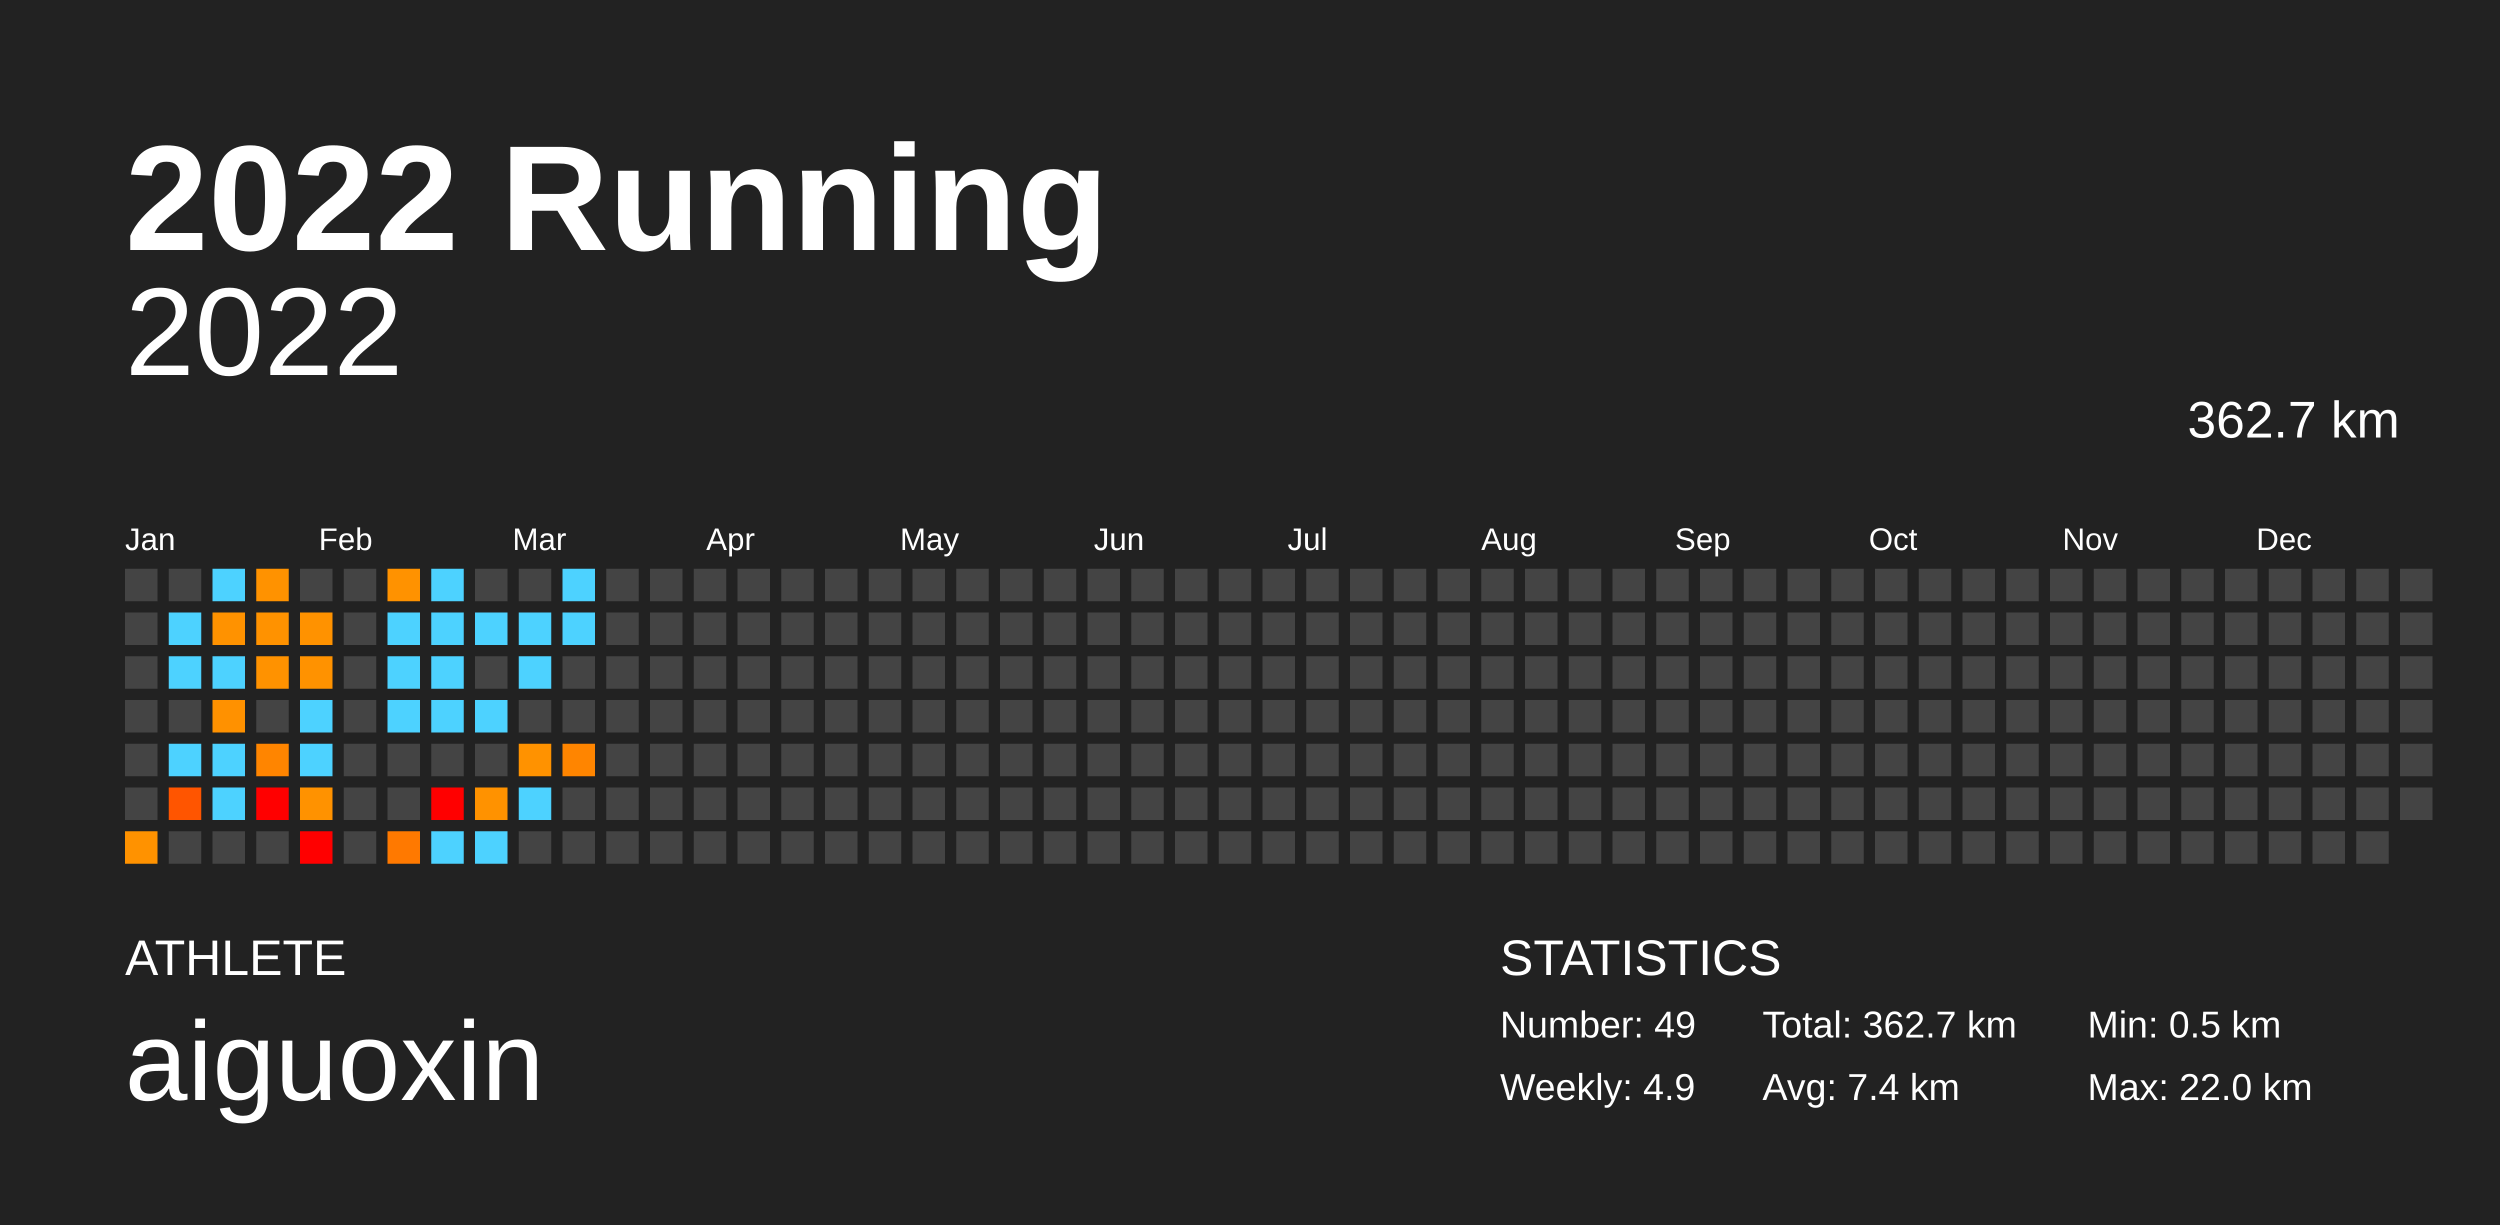
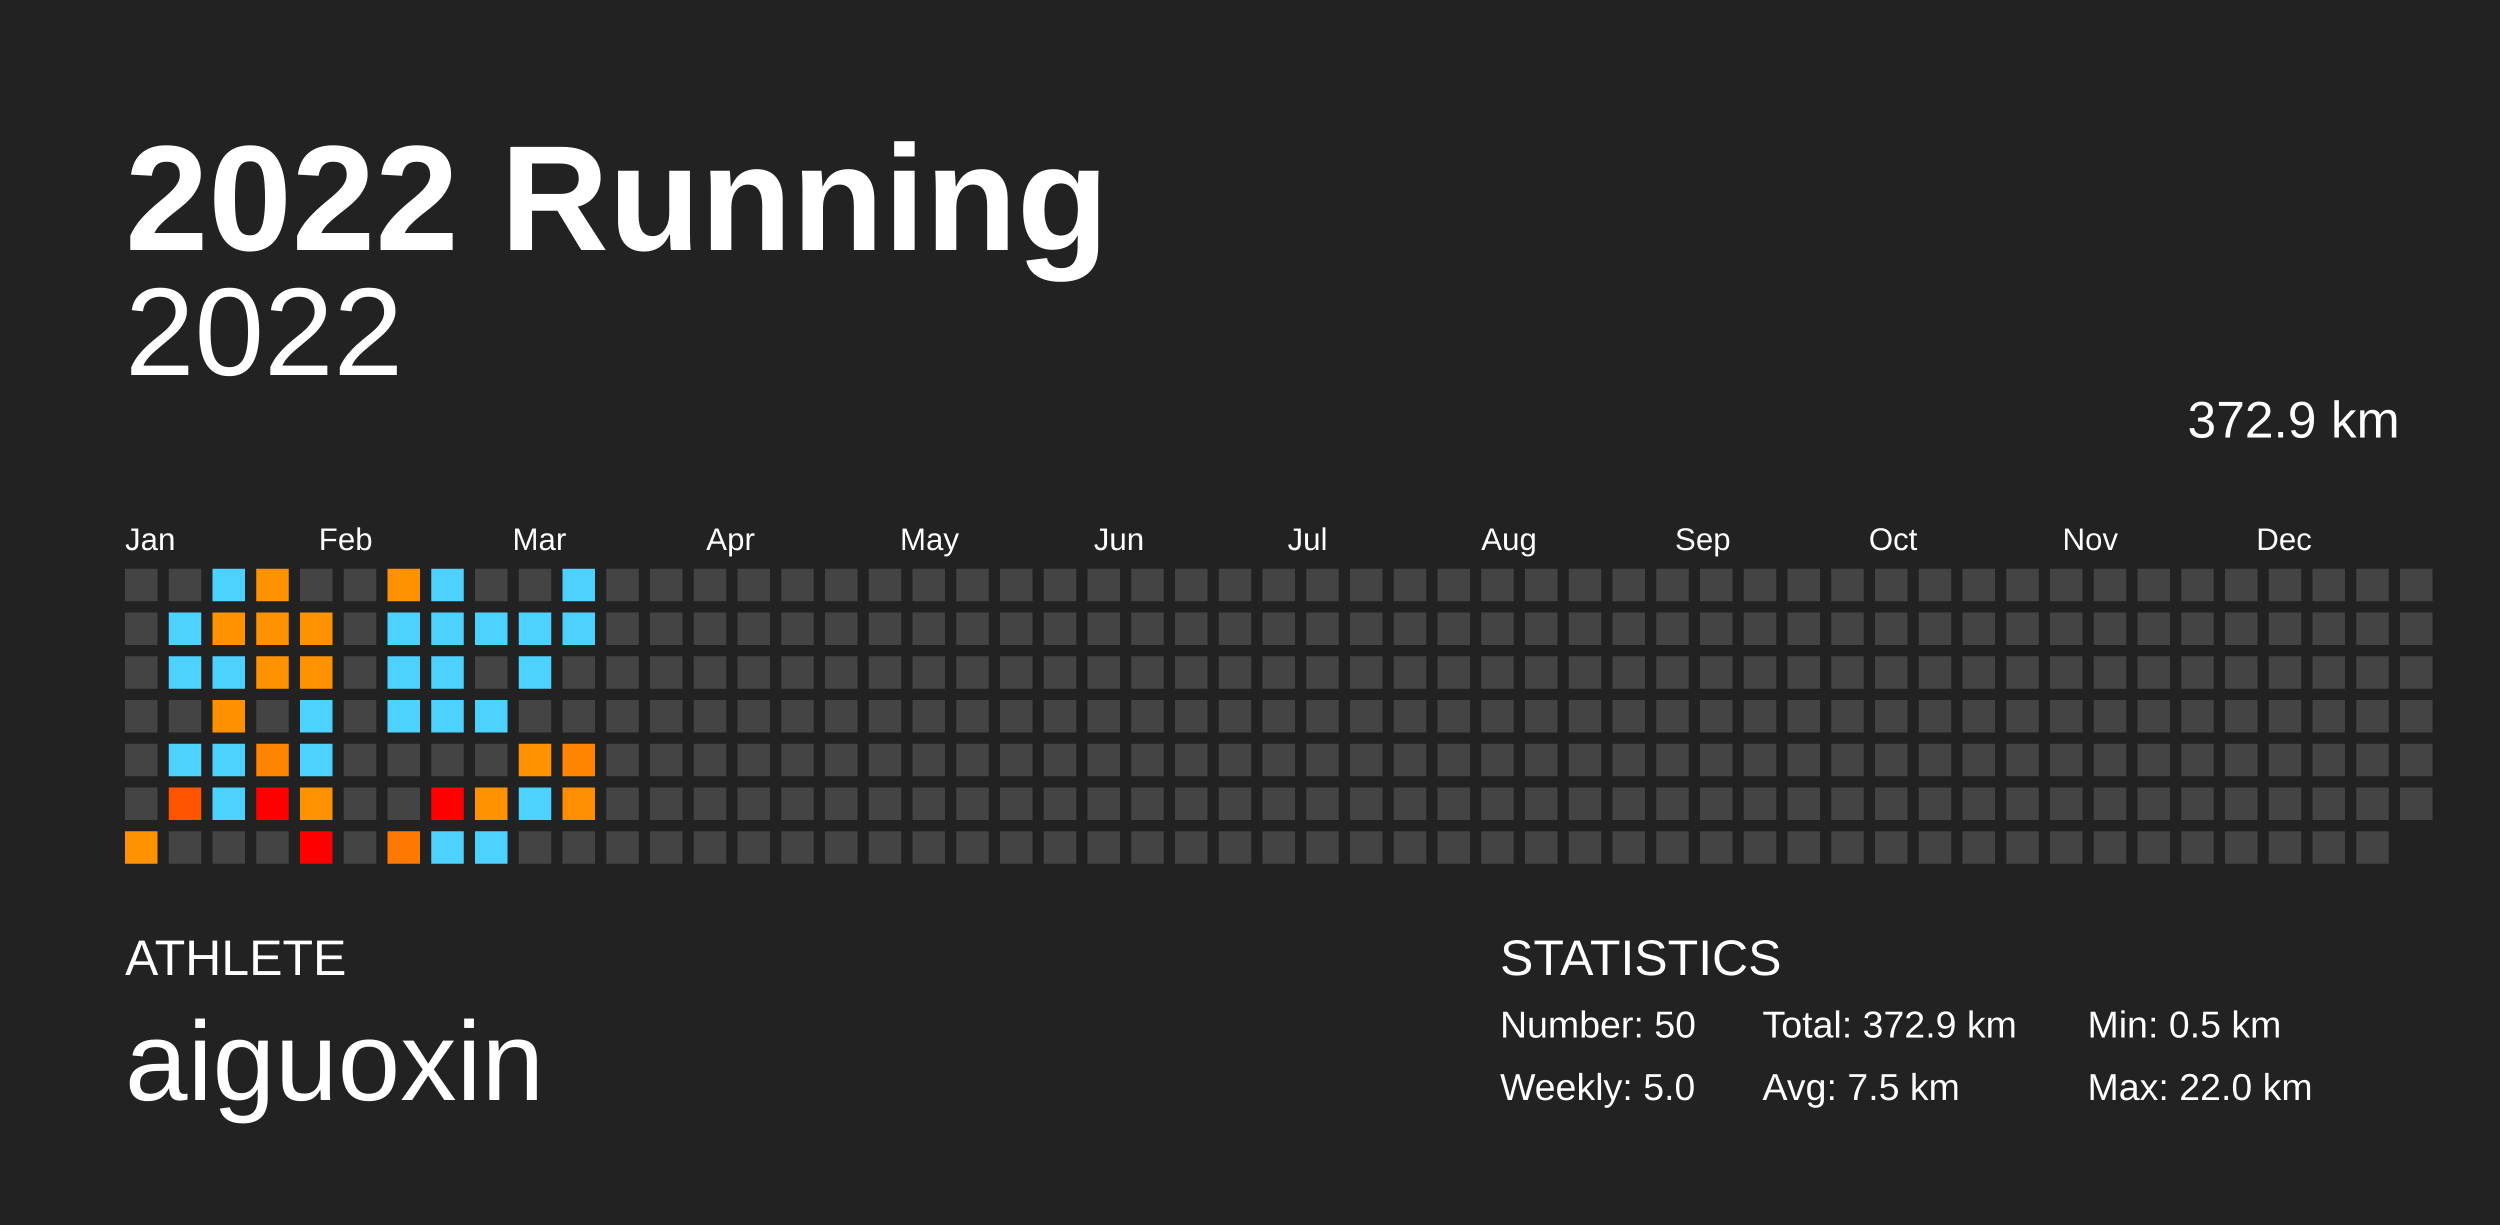
<svg xmlns="http://www.w3.org/2000/svg" baseProfile="full" height="98mm" version="1.1" viewBox="0,0,200,98" width="200mm">
  <defs />
  <rect fill="#222222" height="98" width="200" x="0" y="0" />
  <text fill="#FFFFFF" style="font-size:12px; font-family:Arial; font-weight:bold;" x="10" y="20">2022 Running</text>
  <text fill="#FFFFFF" style="font-size:4px; font-family:Arial" x="10" y="78">ATHLETE</text>
  <text fill="#FFFFFF" style="font-size:9px; font-family:Arial" x="10" y="88">aiguoxin</text>
  <text fill="#FFFFFF" style="font-size:4px; font-family:Arial" x="120" y="78">STATISTICS</text>
-   <text fill="#FFFFFF" style="font-size:3px; font-family:Arial" x="120" y="83">Number: 49</text>
-   <text fill="#FFFFFF" style="font-size:3px; font-family:Arial" x="120" y="88">Weekly: 4.9</text>
-   <text fill="#FFFFFF" style="font-size:3px; font-family:Arial" x="141" y="83">Total: 362.7 km</text>
-   <text fill="#FFFFFF" style="font-size:3px; font-family:Arial" x="141" y="88">Avg: 7.4 km</text>
+   <text fill="#FFFFFF" style="font-size:3px; font-family:Arial" x="120" y="83">Number: 50</text>
+   <text fill="#FFFFFF" style="font-size:3px; font-family:Arial" x="120" y="88">Weekly: 5.0</text>
+   <text fill="#FFFFFF" style="font-size:3px; font-family:Arial" x="141" y="83">Total: 372.9 km</text>
+   <text fill="#FFFFFF" style="font-size:3px; font-family:Arial" x="141" y="88">Avg: 7.5 km</text>
  <text fill="#FFFFFF" style="font-size:3px; font-family:Arial" x="167" y="83">Min: 0.5 km</text>
  <text fill="#FFFFFF" style="font-size:3px; font-family:Arial" x="167" y="88">Max: 22.0 km</text>
  <text alignment-baseline="hanging" fill="#FFFFFF" style="font-size:10.0px; font-family:Arial;" x="10" y="30">2022</text>
-   <text alignment-baseline="hanging" fill="#FFFFFF" style="font-size:4.125px; font-family:Arial;" x="175" y="35">362.7 km</text>
+   <text alignment-baseline="hanging" fill="#FFFFFF" style="font-size:4.125px; font-family:Arial;" x="175" y="35">372.9 km</text>
  <text fill="#FFFFFF" style="font-size:2.5px; font-family:Arial" x="10.0" y="44">Jan</text>
  <text fill="#FFFFFF" style="font-size:2.5px; font-family:Arial" x="25.5" y="44">Feb</text>
  <text fill="#FFFFFF" style="font-size:2.5px; font-family:Arial" x="41.0" y="44">Mar</text>
  <text fill="#FFFFFF" style="font-size:2.5px; font-family:Arial" x="56.5" y="44">Apr</text>
  <text fill="#FFFFFF" style="font-size:2.5px; font-family:Arial" x="72.0" y="44">May</text>
  <text fill="#FFFFFF" style="font-size:2.5px; font-family:Arial" x="87.5" y="44">Jun</text>
  <text fill="#FFFFFF" style="font-size:2.5px; font-family:Arial" x="103.0" y="44">Jul</text>
  <text fill="#FFFFFF" style="font-size:2.5px; font-family:Arial" x="118.5" y="44">Aug</text>
  <text fill="#FFFFFF" style="font-size:2.5px; font-family:Arial" x="134.0" y="44">Sep</text>
  <text fill="#FFFFFF" style="font-size:2.5px; font-family:Arial" x="149.5" y="44">Oct</text>
  <text fill="#FFFFFF" style="font-size:2.5px; font-family:Arial" x="165.0" y="44">Nov</text>
  <text fill="#FFFFFF" style="font-size:2.5px; font-family:Arial" x="180.5" y="44">Dec</text>
  <rect fill="#444444" height="2.6" width="2.6" x="10.0" y="45.5" />
  <rect fill="#444444" height="2.6" width="2.6" x="10.0" y="49.0" />
  <rect fill="#444444" height="2.6" width="2.6" x="10.0" y="52.5" />
  <rect fill="#444444" height="2.6" width="2.6" x="10.0" y="56.0" />
  <rect fill="#444444" height="2.6" width="2.6" x="10.0" y="59.5" />
  <rect fill="#444444" height="2.6" width="2.6" x="10.0" y="63.0" />
  <rect fill="#ff9200" height="2.6" width="2.6" x="10.0" y="66.5" />
  <rect fill="#444444" height="2.6" width="2.6" x="13.5" y="45.5" />
  <rect fill="#4dd2ff" height="2.6" width="2.6" x="13.5" y="49.0" />
  <rect fill="#4dd2ff" height="2.6" width="2.6" x="13.5" y="52.5" />
  <rect fill="#444444" height="2.6" width="2.6" x="13.5" y="56.0" />
  <rect fill="#4dd2ff" height="2.6" width="2.6" x="13.5" y="59.5" />
  <rect fill="#ff5500" height="2.6" width="2.6" x="13.5" y="63.0" />
  <rect fill="#444444" height="2.6" width="2.6" x="13.5" y="66.5" />
  <rect fill="#4dd2ff" height="2.6" width="2.6" x="17.0" y="45.5" />
  <rect fill="#ff9200" height="2.6" width="2.6" x="17.0" y="49.0" />
  <rect fill="#4dd2ff" height="2.6" width="2.6" x="17.0" y="52.5" />
  <rect fill="#ff9100" height="2.6" width="2.6" x="17.0" y="56.0" />
  <rect fill="#4dd2ff" height="2.6" width="2.6" x="17.0" y="59.5" />
  <rect fill="#4dd2ff" height="2.6" width="2.6" x="17.0" y="63.0" />
  <rect fill="#444444" height="2.6" width="2.6" x="17.0" y="66.5" />
  <rect fill="#ff9200" height="2.6" width="2.6" x="20.5" y="45.5" />
  <rect fill="#ff9200" height="2.6" width="2.6" x="20.5" y="49.0" />
  <rect fill="#ff9200" height="2.6" width="2.6" x="20.5" y="52.5" />
  <rect fill="#444444" height="2.6" width="2.6" x="20.5" y="56.0" />
  <rect fill="#ff8500" height="2.6" width="2.6" x="20.5" y="59.5" />
  <rect fill="red" height="2.6" width="2.6" x="20.5" y="63.0" />
  <rect fill="#444444" height="2.6" width="2.6" x="20.5" y="66.5" />
  <rect fill="#444444" height="2.6" width="2.6" x="24.0" y="45.5" />
  <rect fill="#ff9200" height="2.6" width="2.6" x="24.0" y="49.0" />
  <rect fill="#ff9200" height="2.6" width="2.6" x="24.0" y="52.5" />
  <rect fill="#4dd2ff" height="2.6" width="2.6" x="24.0" y="56.0" />
  <rect fill="#4dd2ff" height="2.6" width="2.6" x="24.0" y="59.5" />
  <rect fill="#ff9200" height="2.6" width="2.6" x="24.0" y="63.0" />
  <rect fill="red" height="2.6" width="2.6" x="24.0" y="66.5" />
  <rect fill="#444444" height="2.6" width="2.6" x="27.5" y="45.5" />
  <rect fill="#444444" height="2.6" width="2.6" x="27.5" y="49.0" />
  <rect fill="#444444" height="2.6" width="2.6" x="27.5" y="52.5" />
  <rect fill="#444444" height="2.6" width="2.6" x="27.5" y="56.0" />
  <rect fill="#444444" height="2.6" width="2.6" x="27.5" y="59.5" />
  <rect fill="#444444" height="2.6" width="2.6" x="27.5" y="63.0" />
  <rect fill="#444444" height="2.6" width="2.6" x="27.5" y="66.5" />
  <rect fill="#ff9200" height="2.6" width="2.6" x="31.0" y="45.5" />
  <rect fill="#4dd2ff" height="2.6" width="2.6" x="31.0" y="49.0" />
  <rect fill="#4dd2ff" height="2.6" width="2.6" x="31.0" y="52.5" />
  <rect fill="#4dd2ff" height="2.6" width="2.6" x="31.0" y="56.0" />
  <rect fill="#444444" height="2.6" width="2.6" x="31.0" y="59.5" />
  <rect fill="#444444" height="2.6" width="2.6" x="31.0" y="63.0" />
  <rect fill="#ff7900" height="2.6" width="2.6" x="31.0" y="66.5" />
  <rect fill="#4dd2ff" height="2.6" width="2.6" x="34.5" y="45.5" />
  <rect fill="#4dd2ff" height="2.6" width="2.6" x="34.5" y="49.0" />
  <rect fill="#4dd2ff" height="2.6" width="2.6" x="34.5" y="52.5" />
  <rect fill="#4dd2ff" height="2.6" width="2.6" x="34.5" y="56.0" />
  <rect fill="#444444" height="2.6" width="2.6" x="34.5" y="59.5" />
  <rect fill="red" height="2.6" width="2.6" x="34.5" y="63.0" />
  <rect fill="#4dd2ff" height="2.6" width="2.6" x="34.5" y="66.5" />
  <rect fill="#444444" height="2.6" width="2.6" x="38.0" y="45.5" />
  <rect fill="#4dd2ff" height="2.6" width="2.6" x="38.0" y="49.0" />
  <rect fill="#444444" height="2.6" width="2.6" x="38.0" y="52.5" />
  <rect fill="#4dd2ff" height="2.6" width="2.6" x="38.0" y="56.0" />
  <rect fill="#444444" height="2.6" width="2.6" x="38.0" y="59.5" />
  <rect fill="#ff9200" height="2.6" width="2.6" x="38.0" y="63.0" />
  <rect fill="#4dd2ff" height="2.6" width="2.6" x="38.0" y="66.5" />
  <rect fill="#444444" height="2.6" width="2.6" x="41.5" y="45.5" />
  <rect fill="#4dd2ff" height="2.6" width="2.6" x="41.5" y="49.0" />
  <rect fill="#4dd2ff" height="2.6" width="2.6" x="41.5" y="52.5" />
  <rect fill="#444444" height="2.6" width="2.6" x="41.5" y="56.0" />
  <rect fill="#ff9200" height="2.6" width="2.6" x="41.5" y="59.5" />
  <rect fill="#4dd2ff" height="2.6" width="2.6" x="41.5" y="63.0" />
  <rect fill="#444444" height="2.6" width="2.6" x="41.5" y="66.5" />
  <rect fill="#4dd2ff" height="2.6" width="2.6" x="45.0" y="45.5" />
  <rect fill="#4dd2ff" height="2.6" width="2.6" x="45.0" y="49.0" />
  <rect fill="#444444" height="2.6" width="2.6" x="45.0" y="52.5" />
  <rect fill="#444444" height="2.6" width="2.6" x="45.0" y="56.0" />
  <rect fill="#ff8500" height="2.6" width="2.6" x="45.0" y="59.5" />
-   <rect fill="#444444" height="2.6" width="2.6" x="45.0" y="63.0" />
+   <rect fill="#ff8f00" height="2.6" width="2.6" x="45.0" y="63.0" />
  <rect fill="#444444" height="2.6" width="2.6" x="45.0" y="66.5" />
  <rect fill="#444444" height="2.6" width="2.6" x="48.5" y="45.5" />
  <rect fill="#444444" height="2.6" width="2.6" x="48.5" y="49.0" />
  <rect fill="#444444" height="2.6" width="2.6" x="48.5" y="52.5" />
  <rect fill="#444444" height="2.6" width="2.6" x="48.5" y="56.0" />
  <rect fill="#444444" height="2.6" width="2.6" x="48.5" y="59.5" />
  <rect fill="#444444" height="2.6" width="2.6" x="48.5" y="63.0" />
  <rect fill="#444444" height="2.6" width="2.6" x="48.5" y="66.5" />
  <rect fill="#444444" height="2.6" width="2.6" x="52.0" y="45.5" />
  <rect fill="#444444" height="2.6" width="2.6" x="52.0" y="49.0" />
  <rect fill="#444444" height="2.6" width="2.6" x="52.0" y="52.5" />
  <rect fill="#444444" height="2.6" width="2.6" x="52.0" y="56.0" />
  <rect fill="#444444" height="2.6" width="2.6" x="52.0" y="59.5" />
  <rect fill="#444444" height="2.6" width="2.6" x="52.0" y="63.0" />
  <rect fill="#444444" height="2.6" width="2.6" x="52.0" y="66.5" />
  <rect fill="#444444" height="2.6" width="2.6" x="55.5" y="45.5" />
  <rect fill="#444444" height="2.6" width="2.6" x="55.5" y="49.0" />
  <rect fill="#444444" height="2.6" width="2.6" x="55.5" y="52.5" />
  <rect fill="#444444" height="2.6" width="2.6" x="55.5" y="56.0" />
  <rect fill="#444444" height="2.6" width="2.6" x="55.5" y="59.5" />
  <rect fill="#444444" height="2.6" width="2.6" x="55.5" y="63.0" />
  <rect fill="#444444" height="2.6" width="2.6" x="55.5" y="66.5" />
  <rect fill="#444444" height="2.6" width="2.6" x="59.0" y="45.5" />
  <rect fill="#444444" height="2.6" width="2.6" x="59.0" y="49.0" />
  <rect fill="#444444" height="2.6" width="2.6" x="59.0" y="52.5" />
  <rect fill="#444444" height="2.6" width="2.6" x="59.0" y="56.0" />
  <rect fill="#444444" height="2.6" width="2.6" x="59.0" y="59.5" />
  <rect fill="#444444" height="2.6" width="2.6" x="59.0" y="63.0" />
  <rect fill="#444444" height="2.6" width="2.6" x="59.0" y="66.5" />
  <rect fill="#444444" height="2.6" width="2.6" x="62.5" y="45.5" />
  <rect fill="#444444" height="2.6" width="2.6" x="62.5" y="49.0" />
  <rect fill="#444444" height="2.6" width="2.6" x="62.5" y="52.5" />
  <rect fill="#444444" height="2.6" width="2.6" x="62.5" y="56.0" />
  <rect fill="#444444" height="2.6" width="2.6" x="62.5" y="59.5" />
  <rect fill="#444444" height="2.6" width="2.6" x="62.5" y="63.0" />
  <rect fill="#444444" height="2.6" width="2.6" x="62.5" y="66.5" />
  <rect fill="#444444" height="2.6" width="2.6" x="66.0" y="45.5" />
  <rect fill="#444444" height="2.6" width="2.6" x="66.0" y="49.0" />
  <rect fill="#444444" height="2.6" width="2.6" x="66.0" y="52.5" />
  <rect fill="#444444" height="2.6" width="2.6" x="66.0" y="56.0" />
  <rect fill="#444444" height="2.6" width="2.6" x="66.0" y="59.5" />
  <rect fill="#444444" height="2.6" width="2.6" x="66.0" y="63.0" />
  <rect fill="#444444" height="2.6" width="2.6" x="66.0" y="66.5" />
  <rect fill="#444444" height="2.6" width="2.6" x="69.5" y="45.5" />
  <rect fill="#444444" height="2.6" width="2.6" x="69.5" y="49.0" />
  <rect fill="#444444" height="2.6" width="2.6" x="69.5" y="52.5" />
  <rect fill="#444444" height="2.6" width="2.6" x="69.5" y="56.0" />
  <rect fill="#444444" height="2.6" width="2.6" x="69.5" y="59.5" />
  <rect fill="#444444" height="2.6" width="2.6" x="69.5" y="63.0" />
  <rect fill="#444444" height="2.6" width="2.6" x="69.5" y="66.5" />
  <rect fill="#444444" height="2.6" width="2.6" x="73.0" y="45.5" />
  <rect fill="#444444" height="2.6" width="2.6" x="73.0" y="49.0" />
  <rect fill="#444444" height="2.6" width="2.6" x="73.0" y="52.5" />
  <rect fill="#444444" height="2.6" width="2.6" x="73.0" y="56.0" />
  <rect fill="#444444" height="2.6" width="2.6" x="73.0" y="59.5" />
  <rect fill="#444444" height="2.6" width="2.6" x="73.0" y="63.0" />
  <rect fill="#444444" height="2.6" width="2.6" x="73.0" y="66.5" />
  <rect fill="#444444" height="2.6" width="2.6" x="76.5" y="45.5" />
  <rect fill="#444444" height="2.6" width="2.6" x="76.5" y="49.0" />
  <rect fill="#444444" height="2.6" width="2.6" x="76.5" y="52.5" />
  <rect fill="#444444" height="2.6" width="2.6" x="76.5" y="56.0" />
  <rect fill="#444444" height="2.6" width="2.6" x="76.5" y="59.5" />
  <rect fill="#444444" height="2.6" width="2.6" x="76.5" y="63.0" />
  <rect fill="#444444" height="2.6" width="2.6" x="76.5" y="66.5" />
  <rect fill="#444444" height="2.6" width="2.6" x="80.0" y="45.5" />
  <rect fill="#444444" height="2.6" width="2.6" x="80.0" y="49.0" />
  <rect fill="#444444" height="2.6" width="2.6" x="80.0" y="52.5" />
  <rect fill="#444444" height="2.6" width="2.6" x="80.0" y="56.0" />
  <rect fill="#444444" height="2.6" width="2.6" x="80.0" y="59.5" />
  <rect fill="#444444" height="2.6" width="2.6" x="80.0" y="63.0" />
  <rect fill="#444444" height="2.6" width="2.6" x="80.0" y="66.5" />
  <rect fill="#444444" height="2.6" width="2.6" x="83.5" y="45.5" />
  <rect fill="#444444" height="2.6" width="2.6" x="83.5" y="49.0" />
  <rect fill="#444444" height="2.6" width="2.6" x="83.5" y="52.5" />
  <rect fill="#444444" height="2.6" width="2.6" x="83.5" y="56.0" />
  <rect fill="#444444" height="2.6" width="2.6" x="83.5" y="59.5" />
  <rect fill="#444444" height="2.6" width="2.6" x="83.5" y="63.0" />
  <rect fill="#444444" height="2.6" width="2.6" x="83.5" y="66.5" />
  <rect fill="#444444" height="2.6" width="2.6" x="87.0" y="45.5" />
  <rect fill="#444444" height="2.6" width="2.6" x="87.0" y="49.0" />
  <rect fill="#444444" height="2.6" width="2.6" x="87.0" y="52.5" />
  <rect fill="#444444" height="2.6" width="2.6" x="87.0" y="56.0" />
  <rect fill="#444444" height="2.6" width="2.6" x="87.0" y="59.5" />
  <rect fill="#444444" height="2.6" width="2.6" x="87.0" y="63.0" />
  <rect fill="#444444" height="2.6" width="2.6" x="87.0" y="66.5" />
  <rect fill="#444444" height="2.6" width="2.6" x="90.5" y="45.5" />
  <rect fill="#444444" height="2.6" width="2.6" x="90.5" y="49.0" />
  <rect fill="#444444" height="2.6" width="2.6" x="90.5" y="52.5" />
  <rect fill="#444444" height="2.6" width="2.6" x="90.5" y="56.0" />
  <rect fill="#444444" height="2.6" width="2.6" x="90.5" y="59.5" />
  <rect fill="#444444" height="2.6" width="2.6" x="90.5" y="63.0" />
  <rect fill="#444444" height="2.6" width="2.6" x="90.5" y="66.5" />
  <rect fill="#444444" height="2.6" width="2.6" x="94.0" y="45.5" />
  <rect fill="#444444" height="2.6" width="2.6" x="94.0" y="49.0" />
  <rect fill="#444444" height="2.6" width="2.6" x="94.0" y="52.5" />
  <rect fill="#444444" height="2.6" width="2.6" x="94.0" y="56.0" />
  <rect fill="#444444" height="2.6" width="2.6" x="94.0" y="59.5" />
  <rect fill="#444444" height="2.6" width="2.6" x="94.0" y="63.0" />
  <rect fill="#444444" height="2.6" width="2.6" x="94.0" y="66.5" />
  <rect fill="#444444" height="2.6" width="2.6" x="97.5" y="45.5" />
  <rect fill="#444444" height="2.6" width="2.6" x="97.5" y="49.0" />
  <rect fill="#444444" height="2.6" width="2.6" x="97.5" y="52.5" />
  <rect fill="#444444" height="2.6" width="2.6" x="97.5" y="56.0" />
  <rect fill="#444444" height="2.6" width="2.6" x="97.5" y="59.5" />
  <rect fill="#444444" height="2.6" width="2.6" x="97.5" y="63.0" />
  <rect fill="#444444" height="2.6" width="2.6" x="97.5" y="66.5" />
  <rect fill="#444444" height="2.6" width="2.6" x="101.0" y="45.5" />
  <rect fill="#444444" height="2.6" width="2.6" x="101.0" y="49.0" />
  <rect fill="#444444" height="2.6" width="2.6" x="101.0" y="52.5" />
  <rect fill="#444444" height="2.6" width="2.6" x="101.0" y="56.0" />
  <rect fill="#444444" height="2.6" width="2.6" x="101.0" y="59.5" />
  <rect fill="#444444" height="2.6" width="2.6" x="101.0" y="63.0" />
  <rect fill="#444444" height="2.6" width="2.6" x="101.0" y="66.5" />
  <rect fill="#444444" height="2.6" width="2.6" x="104.5" y="45.5" />
  <rect fill="#444444" height="2.6" width="2.6" x="104.5" y="49.0" />
  <rect fill="#444444" height="2.6" width="2.6" x="104.5" y="52.5" />
  <rect fill="#444444" height="2.6" width="2.6" x="104.5" y="56.0" />
  <rect fill="#444444" height="2.6" width="2.6" x="104.5" y="59.5" />
  <rect fill="#444444" height="2.6" width="2.6" x="104.5" y="63.0" />
  <rect fill="#444444" height="2.6" width="2.6" x="104.5" y="66.5" />
  <rect fill="#444444" height="2.6" width="2.6" x="108.0" y="45.5" />
  <rect fill="#444444" height="2.6" width="2.6" x="108.0" y="49.0" />
  <rect fill="#444444" height="2.6" width="2.6" x="108.0" y="52.5" />
  <rect fill="#444444" height="2.6" width="2.6" x="108.0" y="56.0" />
  <rect fill="#444444" height="2.6" width="2.6" x="108.0" y="59.5" />
  <rect fill="#444444" height="2.6" width="2.6" x="108.0" y="63.0" />
  <rect fill="#444444" height="2.6" width="2.6" x="108.0" y="66.5" />
  <rect fill="#444444" height="2.6" width="2.6" x="111.5" y="45.5" />
  <rect fill="#444444" height="2.6" width="2.6" x="111.5" y="49.0" />
  <rect fill="#444444" height="2.6" width="2.6" x="111.5" y="52.5" />
  <rect fill="#444444" height="2.6" width="2.6" x="111.5" y="56.0" />
  <rect fill="#444444" height="2.6" width="2.6" x="111.5" y="59.5" />
  <rect fill="#444444" height="2.6" width="2.6" x="111.5" y="63.0" />
  <rect fill="#444444" height="2.6" width="2.6" x="111.5" y="66.5" />
  <rect fill="#444444" height="2.6" width="2.6" x="115.0" y="45.5" />
  <rect fill="#444444" height="2.6" width="2.6" x="115.0" y="49.0" />
  <rect fill="#444444" height="2.6" width="2.6" x="115.0" y="52.5" />
  <rect fill="#444444" height="2.6" width="2.6" x="115.0" y="56.0" />
  <rect fill="#444444" height="2.6" width="2.6" x="115.0" y="59.5" />
  <rect fill="#444444" height="2.6" width="2.6" x="115.0" y="63.0" />
  <rect fill="#444444" height="2.6" width="2.6" x="115.0" y="66.5" />
  <rect fill="#444444" height="2.6" width="2.6" x="118.5" y="45.5" />
  <rect fill="#444444" height="2.6" width="2.6" x="118.5" y="49.0" />
  <rect fill="#444444" height="2.6" width="2.6" x="118.5" y="52.5" />
  <rect fill="#444444" height="2.6" width="2.6" x="118.5" y="56.0" />
  <rect fill="#444444" height="2.6" width="2.6" x="118.5" y="59.5" />
  <rect fill="#444444" height="2.6" width="2.6" x="118.5" y="63.0" />
  <rect fill="#444444" height="2.6" width="2.6" x="118.5" y="66.5" />
  <rect fill="#444444" height="2.6" width="2.6" x="122.0" y="45.5" />
  <rect fill="#444444" height="2.6" width="2.6" x="122.0" y="49.0" />
  <rect fill="#444444" height="2.6" width="2.6" x="122.0" y="52.5" />
  <rect fill="#444444" height="2.6" width="2.6" x="122.0" y="56.0" />
  <rect fill="#444444" height="2.6" width="2.6" x="122.0" y="59.5" />
  <rect fill="#444444" height="2.6" width="2.6" x="122.0" y="63.0" />
  <rect fill="#444444" height="2.6" width="2.6" x="122.0" y="66.5" />
  <rect fill="#444444" height="2.6" width="2.6" x="125.5" y="45.5" />
  <rect fill="#444444" height="2.6" width="2.6" x="125.5" y="49.0" />
  <rect fill="#444444" height="2.6" width="2.6" x="125.5" y="52.5" />
  <rect fill="#444444" height="2.6" width="2.6" x="125.5" y="56.0" />
  <rect fill="#444444" height="2.6" width="2.6" x="125.5" y="59.5" />
  <rect fill="#444444" height="2.6" width="2.6" x="125.5" y="63.0" />
  <rect fill="#444444" height="2.6" width="2.6" x="125.5" y="66.5" />
  <rect fill="#444444" height="2.6" width="2.6" x="129.0" y="45.5" />
  <rect fill="#444444" height="2.6" width="2.6" x="129.0" y="49.0" />
  <rect fill="#444444" height="2.6" width="2.6" x="129.0" y="52.5" />
  <rect fill="#444444" height="2.6" width="2.6" x="129.0" y="56.0" />
  <rect fill="#444444" height="2.6" width="2.6" x="129.0" y="59.5" />
  <rect fill="#444444" height="2.6" width="2.6" x="129.0" y="63.0" />
  <rect fill="#444444" height="2.6" width="2.6" x="129.0" y="66.5" />
  <rect fill="#444444" height="2.6" width="2.6" x="132.5" y="45.5" />
  <rect fill="#444444" height="2.6" width="2.6" x="132.5" y="49.0" />
  <rect fill="#444444" height="2.6" width="2.6" x="132.5" y="52.5" />
  <rect fill="#444444" height="2.6" width="2.6" x="132.5" y="56.0" />
  <rect fill="#444444" height="2.6" width="2.6" x="132.5" y="59.5" />
  <rect fill="#444444" height="2.6" width="2.6" x="132.5" y="63.0" />
  <rect fill="#444444" height="2.6" width="2.6" x="132.5" y="66.5" />
  <rect fill="#444444" height="2.6" width="2.6" x="136.0" y="45.5" />
  <rect fill="#444444" height="2.6" width="2.6" x="136.0" y="49.0" />
  <rect fill="#444444" height="2.6" width="2.6" x="136.0" y="52.5" />
  <rect fill="#444444" height="2.6" width="2.6" x="136.0" y="56.0" />
  <rect fill="#444444" height="2.6" width="2.6" x="136.0" y="59.5" />
  <rect fill="#444444" height="2.6" width="2.6" x="136.0" y="63.0" />
  <rect fill="#444444" height="2.6" width="2.6" x="136.0" y="66.5" />
  <rect fill="#444444" height="2.6" width="2.6" x="139.5" y="45.5" />
  <rect fill="#444444" height="2.6" width="2.6" x="139.5" y="49.0" />
  <rect fill="#444444" height="2.6" width="2.6" x="139.5" y="52.5" />
  <rect fill="#444444" height="2.6" width="2.6" x="139.5" y="56.0" />
  <rect fill="#444444" height="2.6" width="2.6" x="139.5" y="59.5" />
  <rect fill="#444444" height="2.6" width="2.6" x="139.5" y="63.0" />
  <rect fill="#444444" height="2.6" width="2.6" x="139.5" y="66.5" />
  <rect fill="#444444" height="2.6" width="2.6" x="143.0" y="45.5" />
  <rect fill="#444444" height="2.6" width="2.6" x="143.0" y="49.0" />
  <rect fill="#444444" height="2.6" width="2.6" x="143.0" y="52.5" />
  <rect fill="#444444" height="2.6" width="2.6" x="143.0" y="56.0" />
  <rect fill="#444444" height="2.6" width="2.6" x="143.0" y="59.5" />
  <rect fill="#444444" height="2.6" width="2.6" x="143.0" y="63.0" />
  <rect fill="#444444" height="2.6" width="2.6" x="143.0" y="66.5" />
  <rect fill="#444444" height="2.6" width="2.6" x="146.5" y="45.5" />
  <rect fill="#444444" height="2.6" width="2.6" x="146.5" y="49.0" />
  <rect fill="#444444" height="2.6" width="2.6" x="146.5" y="52.5" />
  <rect fill="#444444" height="2.6" width="2.6" x="146.5" y="56.0" />
  <rect fill="#444444" height="2.6" width="2.6" x="146.5" y="59.5" />
  <rect fill="#444444" height="2.6" width="2.6" x="146.5" y="63.0" />
  <rect fill="#444444" height="2.6" width="2.6" x="146.5" y="66.5" />
  <rect fill="#444444" height="2.6" width="2.6" x="150.0" y="45.5" />
  <rect fill="#444444" height="2.6" width="2.6" x="150.0" y="49.0" />
  <rect fill="#444444" height="2.6" width="2.6" x="150.0" y="52.5" />
  <rect fill="#444444" height="2.6" width="2.6" x="150.0" y="56.0" />
  <rect fill="#444444" height="2.6" width="2.6" x="150.0" y="59.5" />
  <rect fill="#444444" height="2.6" width="2.6" x="150.0" y="63.0" />
  <rect fill="#444444" height="2.6" width="2.6" x="150.0" y="66.5" />
  <rect fill="#444444" height="2.6" width="2.6" x="153.5" y="45.5" />
  <rect fill="#444444" height="2.6" width="2.6" x="153.5" y="49.0" />
  <rect fill="#444444" height="2.6" width="2.6" x="153.5" y="52.5" />
  <rect fill="#444444" height="2.6" width="2.6" x="153.5" y="56.0" />
  <rect fill="#444444" height="2.6" width="2.6" x="153.5" y="59.5" />
  <rect fill="#444444" height="2.6" width="2.6" x="153.5" y="63.0" />
  <rect fill="#444444" height="2.6" width="2.6" x="153.5" y="66.5" />
  <rect fill="#444444" height="2.6" width="2.6" x="157.0" y="45.5" />
  <rect fill="#444444" height="2.6" width="2.6" x="157.0" y="49.0" />
  <rect fill="#444444" height="2.6" width="2.6" x="157.0" y="52.5" />
  <rect fill="#444444" height="2.6" width="2.6" x="157.0" y="56.0" />
  <rect fill="#444444" height="2.6" width="2.6" x="157.0" y="59.5" />
  <rect fill="#444444" height="2.6" width="2.6" x="157.0" y="63.0" />
  <rect fill="#444444" height="2.6" width="2.6" x="157.0" y="66.5" />
  <rect fill="#444444" height="2.6" width="2.6" x="160.5" y="45.5" />
  <rect fill="#444444" height="2.6" width="2.6" x="160.5" y="49.0" />
  <rect fill="#444444" height="2.6" width="2.6" x="160.5" y="52.5" />
  <rect fill="#444444" height="2.6" width="2.6" x="160.5" y="56.0" />
  <rect fill="#444444" height="2.6" width="2.6" x="160.5" y="59.5" />
  <rect fill="#444444" height="2.6" width="2.6" x="160.5" y="63.0" />
  <rect fill="#444444" height="2.6" width="2.6" x="160.5" y="66.5" />
  <rect fill="#444444" height="2.6" width="2.6" x="164.0" y="45.5" />
  <rect fill="#444444" height="2.6" width="2.6" x="164.0" y="49.0" />
  <rect fill="#444444" height="2.6" width="2.6" x="164.0" y="52.5" />
  <rect fill="#444444" height="2.6" width="2.6" x="164.0" y="56.0" />
  <rect fill="#444444" height="2.6" width="2.6" x="164.0" y="59.5" />
  <rect fill="#444444" height="2.6" width="2.6" x="164.0" y="63.0" />
  <rect fill="#444444" height="2.6" width="2.6" x="164.0" y="66.5" />
  <rect fill="#444444" height="2.6" width="2.6" x="167.5" y="45.5" />
  <rect fill="#444444" height="2.6" width="2.6" x="167.5" y="49.0" />
  <rect fill="#444444" height="2.6" width="2.6" x="167.5" y="52.5" />
  <rect fill="#444444" height="2.6" width="2.6" x="167.5" y="56.0" />
  <rect fill="#444444" height="2.6" width="2.6" x="167.5" y="59.5" />
  <rect fill="#444444" height="2.6" width="2.6" x="167.5" y="63.0" />
  <rect fill="#444444" height="2.6" width="2.6" x="167.5" y="66.5" />
  <rect fill="#444444" height="2.6" width="2.6" x="171.0" y="45.5" />
  <rect fill="#444444" height="2.6" width="2.6" x="171.0" y="49.0" />
  <rect fill="#444444" height="2.6" width="2.6" x="171.0" y="52.5" />
  <rect fill="#444444" height="2.6" width="2.6" x="171.0" y="56.0" />
  <rect fill="#444444" height="2.6" width="2.6" x="171.0" y="59.5" />
  <rect fill="#444444" height="2.6" width="2.6" x="171.0" y="63.0" />
  <rect fill="#444444" height="2.6" width="2.6" x="171.0" y="66.5" />
  <rect fill="#444444" height="2.6" width="2.6" x="174.5" y="45.5" />
  <rect fill="#444444" height="2.6" width="2.6" x="174.5" y="49.0" />
  <rect fill="#444444" height="2.6" width="2.6" x="174.5" y="52.5" />
  <rect fill="#444444" height="2.6" width="2.6" x="174.5" y="56.0" />
  <rect fill="#444444" height="2.6" width="2.6" x="174.5" y="59.5" />
  <rect fill="#444444" height="2.6" width="2.6" x="174.5" y="63.0" />
  <rect fill="#444444" height="2.6" width="2.6" x="174.5" y="66.5" />
  <rect fill="#444444" height="2.6" width="2.6" x="178.0" y="45.5" />
  <rect fill="#444444" height="2.6" width="2.6" x="178.0" y="49.0" />
  <rect fill="#444444" height="2.6" width="2.6" x="178.0" y="52.5" />
  <rect fill="#444444" height="2.6" width="2.6" x="178.0" y="56.0" />
  <rect fill="#444444" height="2.6" width="2.6" x="178.0" y="59.5" />
  <rect fill="#444444" height="2.6" width="2.6" x="178.0" y="63.0" />
  <rect fill="#444444" height="2.6" width="2.6" x="178.0" y="66.5" />
  <rect fill="#444444" height="2.6" width="2.6" x="181.5" y="45.5" />
  <rect fill="#444444" height="2.6" width="2.6" x="181.5" y="49.0" />
  <rect fill="#444444" height="2.6" width="2.6" x="181.5" y="52.5" />
  <rect fill="#444444" height="2.6" width="2.6" x="181.5" y="56.0" />
  <rect fill="#444444" height="2.6" width="2.6" x="181.5" y="59.5" />
  <rect fill="#444444" height="2.6" width="2.6" x="181.5" y="63.0" />
  <rect fill="#444444" height="2.6" width="2.6" x="181.5" y="66.5" />
  <rect fill="#444444" height="2.6" width="2.6" x="185.0" y="45.5" />
  <rect fill="#444444" height="2.6" width="2.6" x="185.0" y="49.0" />
  <rect fill="#444444" height="2.6" width="2.6" x="185.0" y="52.5" />
  <rect fill="#444444" height="2.6" width="2.6" x="185.0" y="56.0" />
  <rect fill="#444444" height="2.6" width="2.6" x="185.0" y="59.5" />
  <rect fill="#444444" height="2.6" width="2.6" x="185.0" y="63.0" />
  <rect fill="#444444" height="2.6" width="2.6" x="185.0" y="66.5" />
  <rect fill="#444444" height="2.6" width="2.6" x="188.5" y="45.5" />
  <rect fill="#444444" height="2.6" width="2.6" x="188.5" y="49.0" />
  <rect fill="#444444" height="2.6" width="2.6" x="188.5" y="52.5" />
  <rect fill="#444444" height="2.6" width="2.6" x="188.5" y="56.0" />
  <rect fill="#444444" height="2.6" width="2.6" x="188.5" y="59.5" />
  <rect fill="#444444" height="2.6" width="2.6" x="188.5" y="63.0" />
  <rect fill="#444444" height="2.6" width="2.6" x="188.5" y="66.5" />
  <rect fill="#444444" height="2.6" width="2.6" x="192.0" y="45.5" />
  <rect fill="#444444" height="2.6" width="2.6" x="192.0" y="49.0" />
  <rect fill="#444444" height="2.6" width="2.6" x="192.0" y="52.5" />
  <rect fill="#444444" height="2.6" width="2.6" x="192.0" y="56.0" />
  <rect fill="#444444" height="2.6" width="2.6" x="192.0" y="59.5" />
  <rect fill="#444444" height="2.6" width="2.6" x="192.0" y="63.0" />
</svg>
